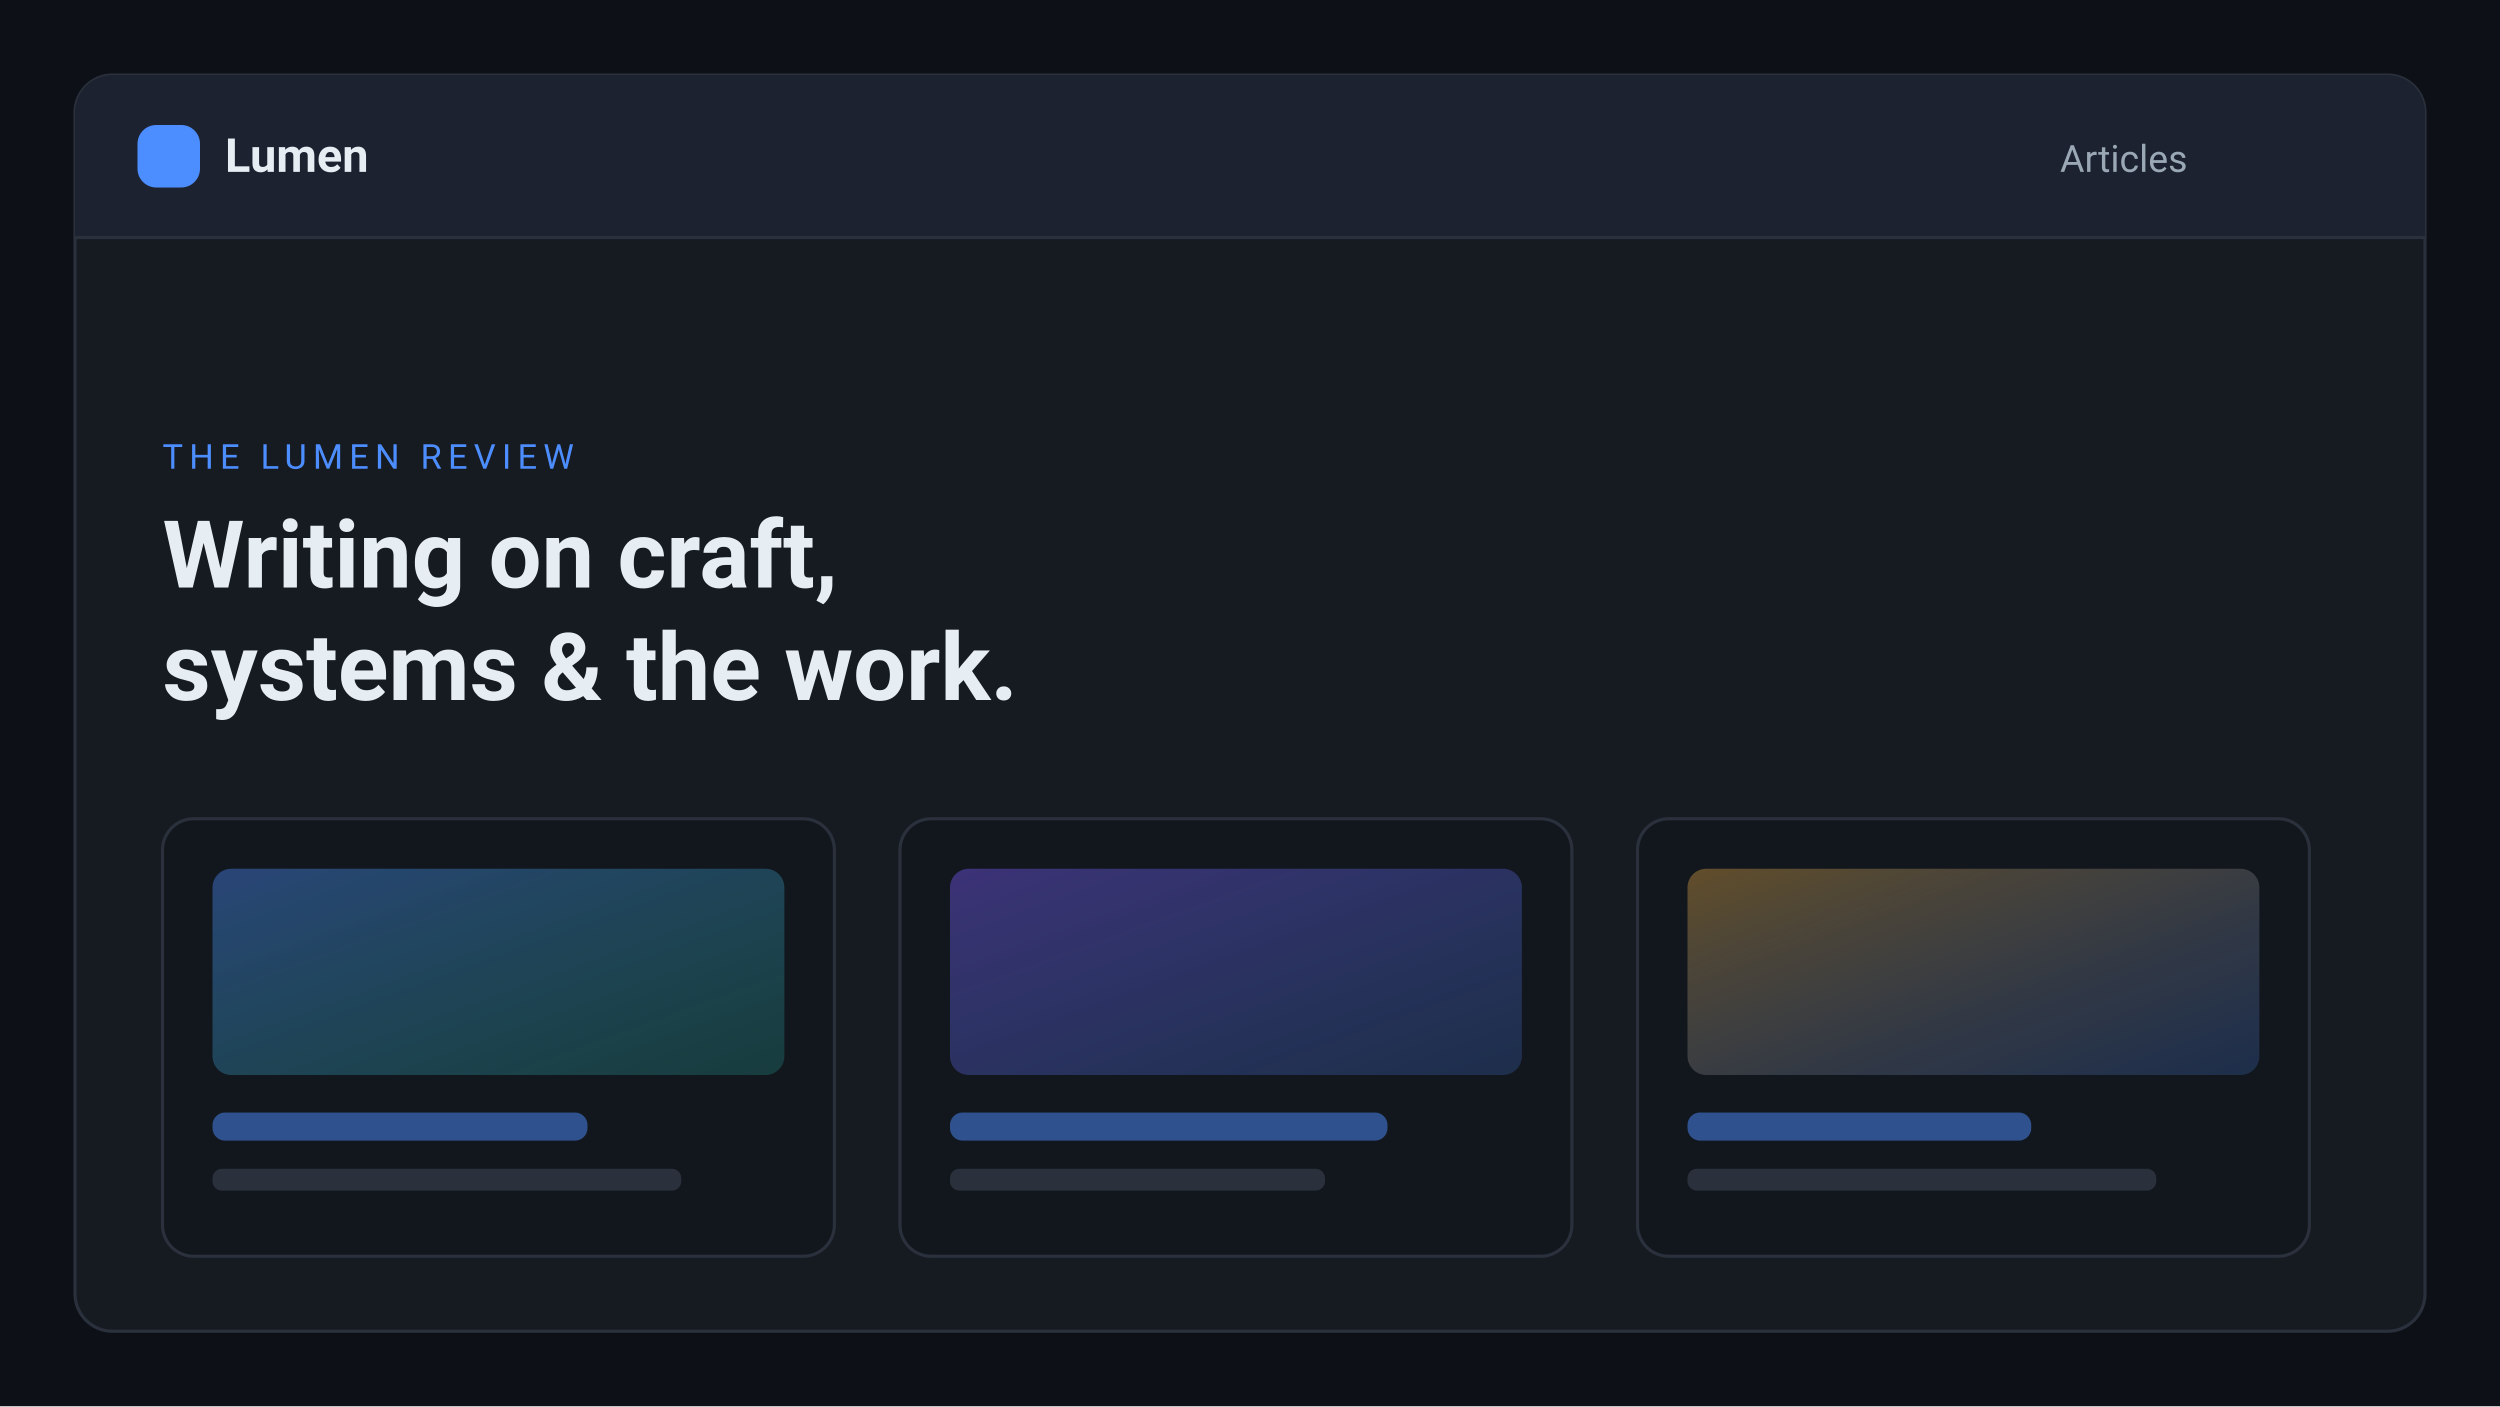
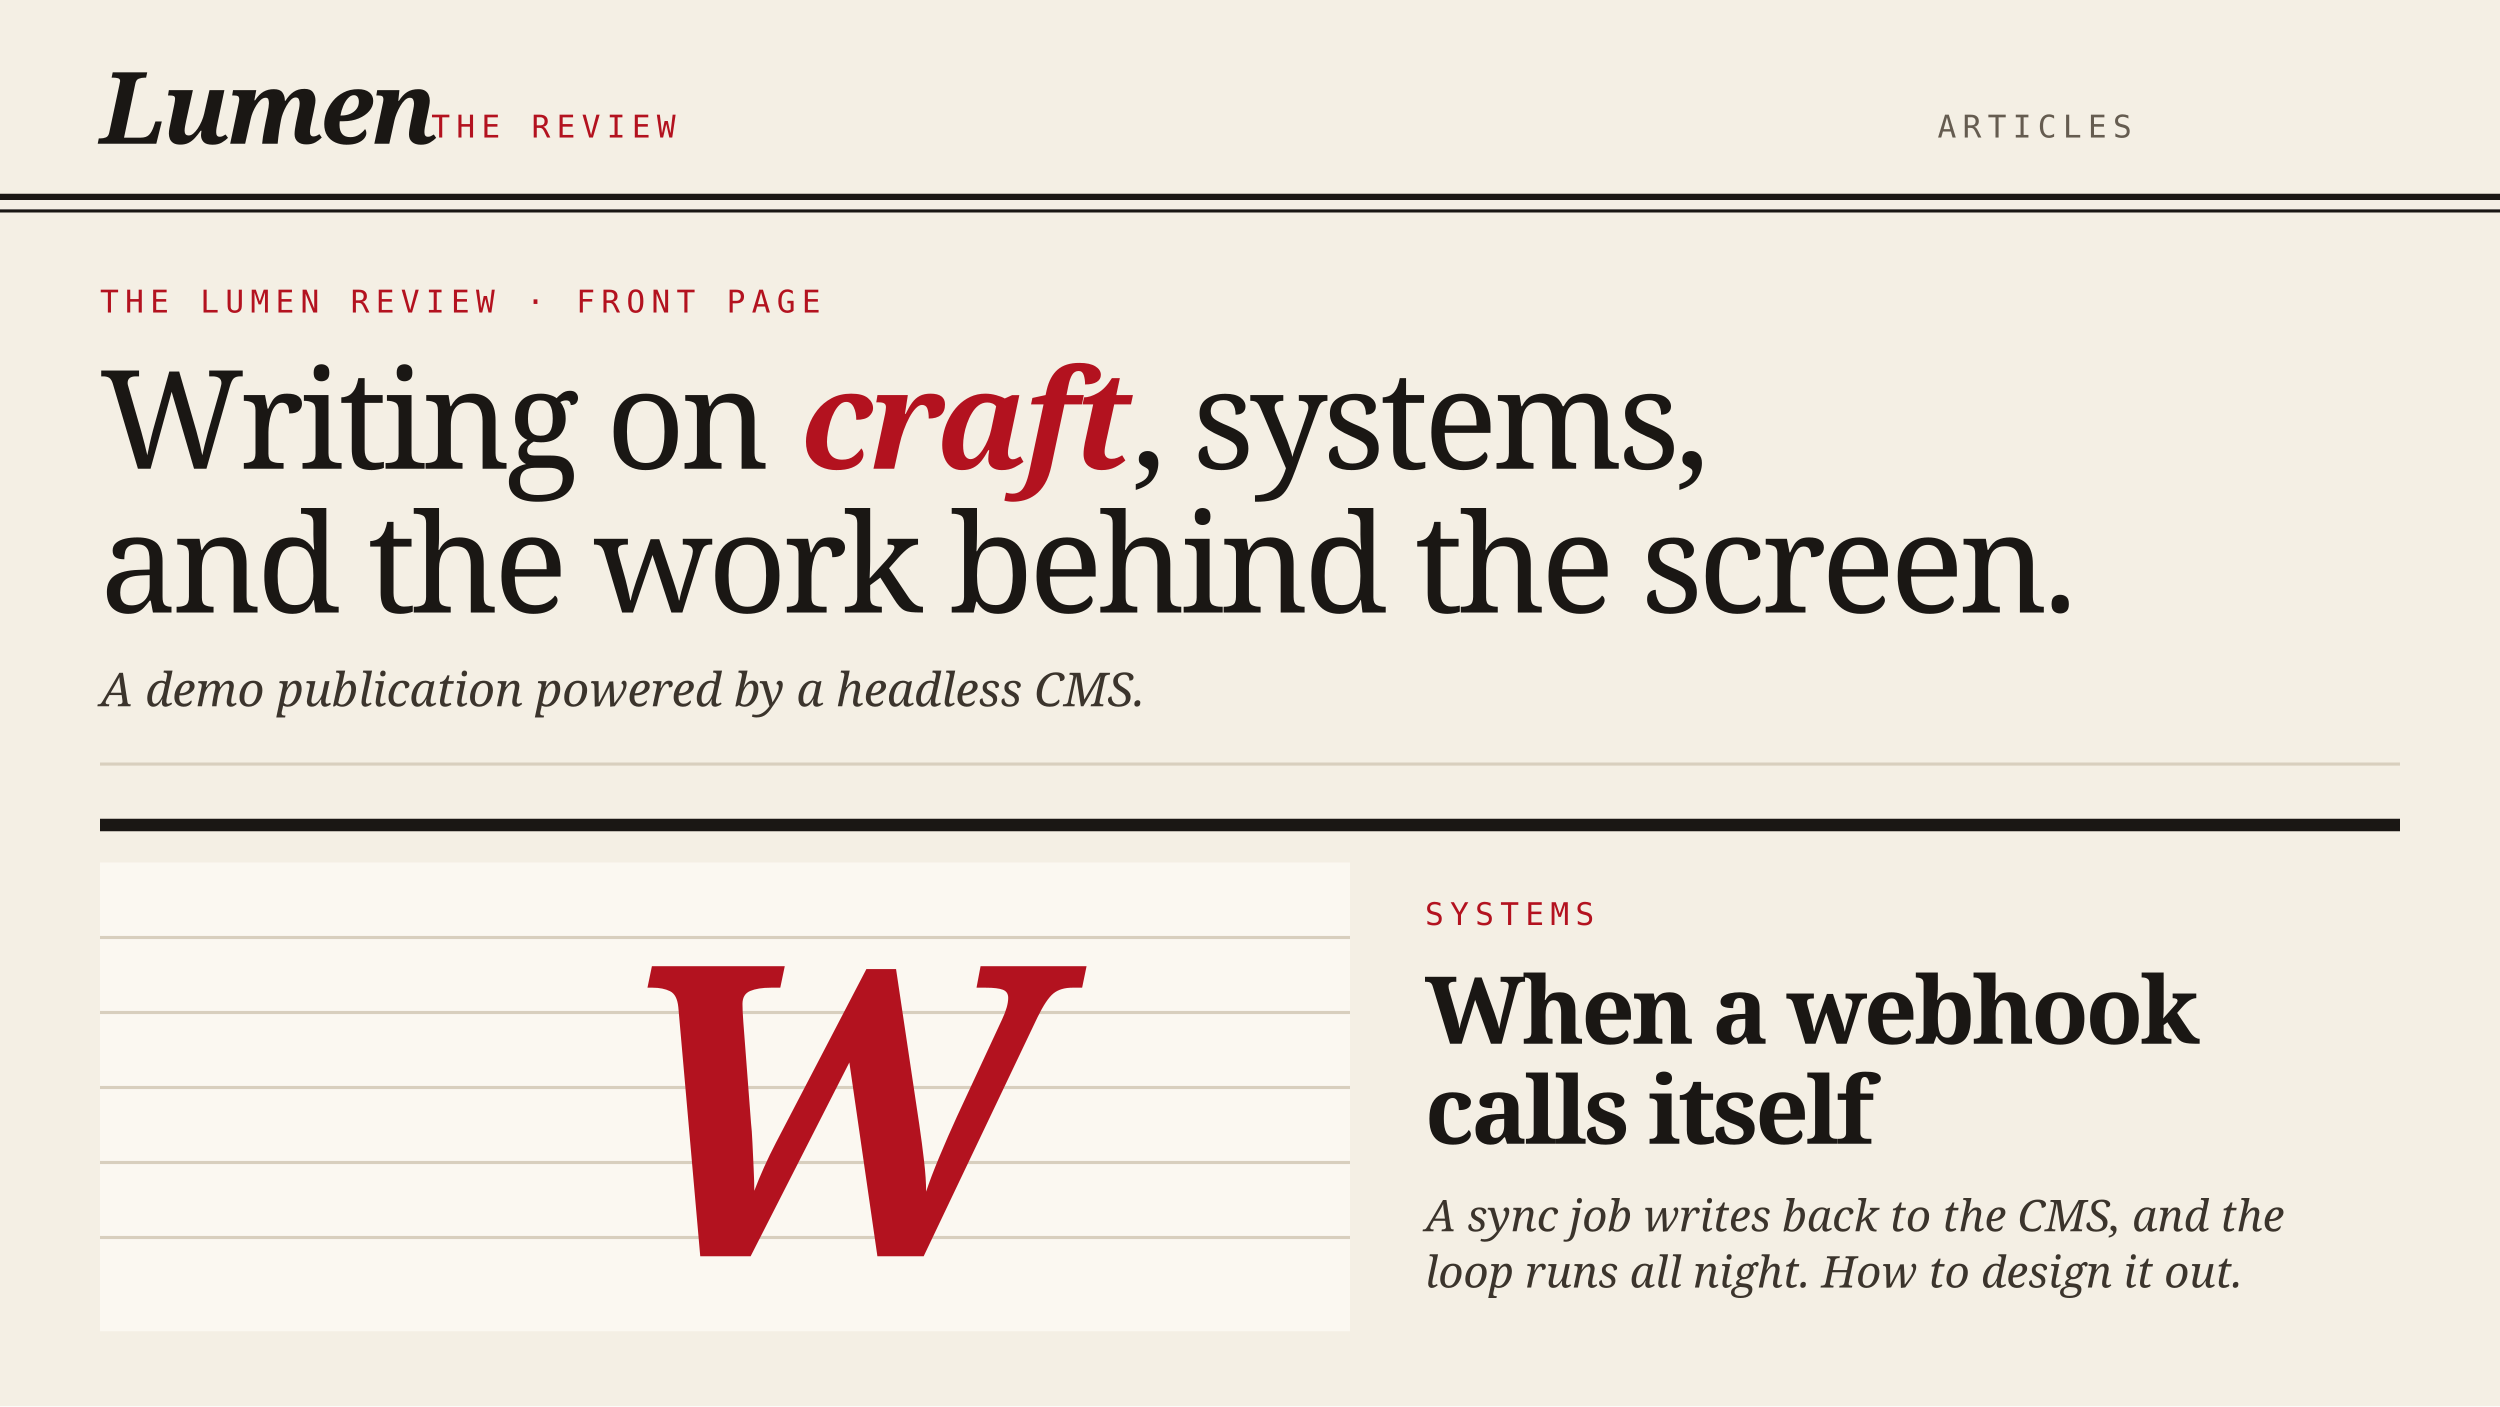
- <svg xmlns="http://www.w3.org/2000/svg" width="800" height="450" viewBox="0 0 800 450" font-family="-apple-system, BlinkMacSystemFont, 'Segoe UI', Roboto, sans-serif">
-   <rect width="800" height="450" fill="#0d1117" />
-   <rect x="24" y="24" width="752" height="402" rx="12" fill="#161b22" stroke="#2a313c" />
-   <rect x="24" y="24" width="752" height="52" rx="12" fill="#1c2230" />
-   <rect x="24" y="64" width="752" height="12" fill="#1c2230" />
-   <line x1="24" y1="76" x2="776" y2="76" stroke="#2a313c" />
-   <rect x="44" y="40" width="20" height="20" rx="6" fill="#4c8dff" />
-   <text x="72" y="55" fill="#e6edf3" font-size="15" font-weight="700">Lumen</text>
-   <text x="700" y="55" fill="#9aa7b4" font-size="12" text-anchor="end">Articles</text>
-   <text x="52" y="150" fill="#4c8dff" font-size="11" letter-spacing="2">THE LUMEN REVIEW</text>
-   <text x="52" y="188" fill="#e6edf3" font-size="30" font-weight="700">Writing on craft,</text>
-   <text x="52" y="224" fill="#e6edf3" font-size="30" font-weight="700">systems &amp; the work.</text>
-   <g>
-     <rect x="52" y="262" width="215" height="140" rx="10" fill="#12161d" stroke="#2a313c" />
-     <rect x="68" y="278" width="183" height="66" rx="6" fill="url(#g)" />
-     <rect x="68" y="356" width="120" height="9" rx="4" fill="#4c8dff" opacity="0.5" />
-     <rect x="68" y="374" width="150" height="7" rx="3" fill="#2a313c" />
-     <rect x="288" y="262" width="215" height="140" rx="10" fill="#12161d" stroke="#2a313c" />
-     <rect x="304" y="278" width="183" height="66" rx="6" fill="url(#g2)" />
-     <rect x="304" y="356" width="140" height="9" rx="4" fill="#4c8dff" opacity="0.5" />
-     <rect x="304" y="374" width="120" height="7" rx="3" fill="#2a313c" />
-     <rect x="524" y="262" width="215" height="140" rx="10" fill="#12161d" stroke="#2a313c" />
-     <rect x="540" y="278" width="183" height="66" rx="6" fill="url(#g3)" />
-     <rect x="540" y="356" width="110" height="9" rx="4" fill="#4c8dff" opacity="0.5" />
-     <rect x="540" y="374" width="150" height="7" rx="3" fill="#2a313c" />
+ <svg xmlns="http://www.w3.org/2000/svg" width="800" height="450" viewBox="0 0 800 450" font-family="Newsreader, 'Iowan Old Style', Georgia, serif">
+   <rect width="800" height="450" fill="#f4efe4" />
+   <text x="32" y="46" fill="#1a1714" font-size="32" font-weight="800" font-style="italic" font-family="Fraunces, Georgia, serif" letter-spacing="-1">Lumen</text>
+   <text x="138" y="44" fill="#b3121f" font-size="10" letter-spacing="2" font-family="'IBM Plex Mono', monospace">THE REVIEW</text>
+   <text x="620" y="44" fill="#655c50" font-size="10" letter-spacing="2" font-family="'IBM Plex Mono', monospace">ARTICLES</text>
+   <rect x="0" y="62" width="800" height="2" fill="#1a1714" />
+   <rect x="0" y="67" width="800" height="1" fill="#1a1714" />
+   <text x="32" y="100" fill="#b3121f" font-size="10" letter-spacing="2" font-family="'IBM Plex Mono', monospace">THE LUMEN REVIEW · FRONT PAGE</text>
+   <text x="32" y="150" fill="#1a1714" font-size="44" font-weight="300" font-family="Fraunces, Georgia, serif" letter-spacing="-1.5">Writing on <tspan font-weight="800" font-style="italic" fill="#b3121f">craft</tspan>, systems,</text>
+   <text x="32" y="196" fill="#1a1714" font-size="44" font-weight="300" font-family="Fraunces, Georgia, serif" letter-spacing="-1.5">and the work behind the screen.</text>
+   <text x="32" y="226" fill="#3b342c" font-size="15" font-style="italic">A demo publication powered by a headless CMS.</text>
+   <rect x="32" y="244" width="736" height="1" fill="#d8cfbe" />
+   <rect x="32" y="262" width="736" height="4" fill="#1a1714" />
+   <rect x="32" y="276" width="400" height="150" fill="#fbf8f1" />
+   <g stroke="#d8cfbe">
+     <line x1="32" y1="300" x2="432" y2="300" />
+     <line x1="32" y1="324" x2="432" y2="324" />
+     <line x1="32" y1="348" x2="432" y2="348" />
+     <line x1="32" y1="372" x2="432" y2="372" />
+     <line x1="32" y1="396" x2="432" y2="396" />
  </g>
-   <defs>
-     <linearGradient id="g" x1="0" y1="0" x2="1" y2="1">
-       <stop offset="0" stop-color="#4c8dff" stop-opacity="0.4" />
-       <stop offset="1" stop-color="#2dd4bf" stop-opacity="0.2" />
-     </linearGradient>
-     <linearGradient id="g2" x1="0" y1="0" x2="1" y2="1">
-       <stop offset="0" stop-color="#7b5cff" stop-opacity="0.4" />
-       <stop offset="1" stop-color="#4c8dff" stop-opacity="0.2" />
-     </linearGradient>
-     <linearGradient id="g3" x1="0" y1="0" x2="1" y2="1">
-       <stop offset="0" stop-color="#f5b544" stop-opacity="0.35" />
-       <stop offset="1" stop-color="#4c8dff" stop-opacity="0.2" />
-     </linearGradient>
-   </defs>
+   <text x="196" y="402" fill="#b3121f" font-size="130" font-weight="800" font-style="italic" font-family="Fraunces, Georgia, serif">W</text>
+   <text x="456" y="296" fill="#b3121f" font-size="10" letter-spacing="2" font-family="'IBM Plex Mono', monospace">SYSTEMS</text>
+   <text x="456" y="334" fill="#1a1714" font-size="30" font-weight="800" font-family="Fraunces, Georgia, serif" letter-spacing="-1">When a webhook</text>
+   <text x="456" y="366" fill="#1a1714" font-size="30" font-weight="800" font-family="Fraunces, Georgia, serif" letter-spacing="-1">calls itself</text>
+   <text x="456" y="394" fill="#3b342c" font-size="14" font-style="italic">A sync job writes back to the CMS, and the</text>
+   <text x="456" y="412" fill="#3b342c" font-size="14" font-style="italic">loop runs all night. How to design it out.</text>
</svg>
